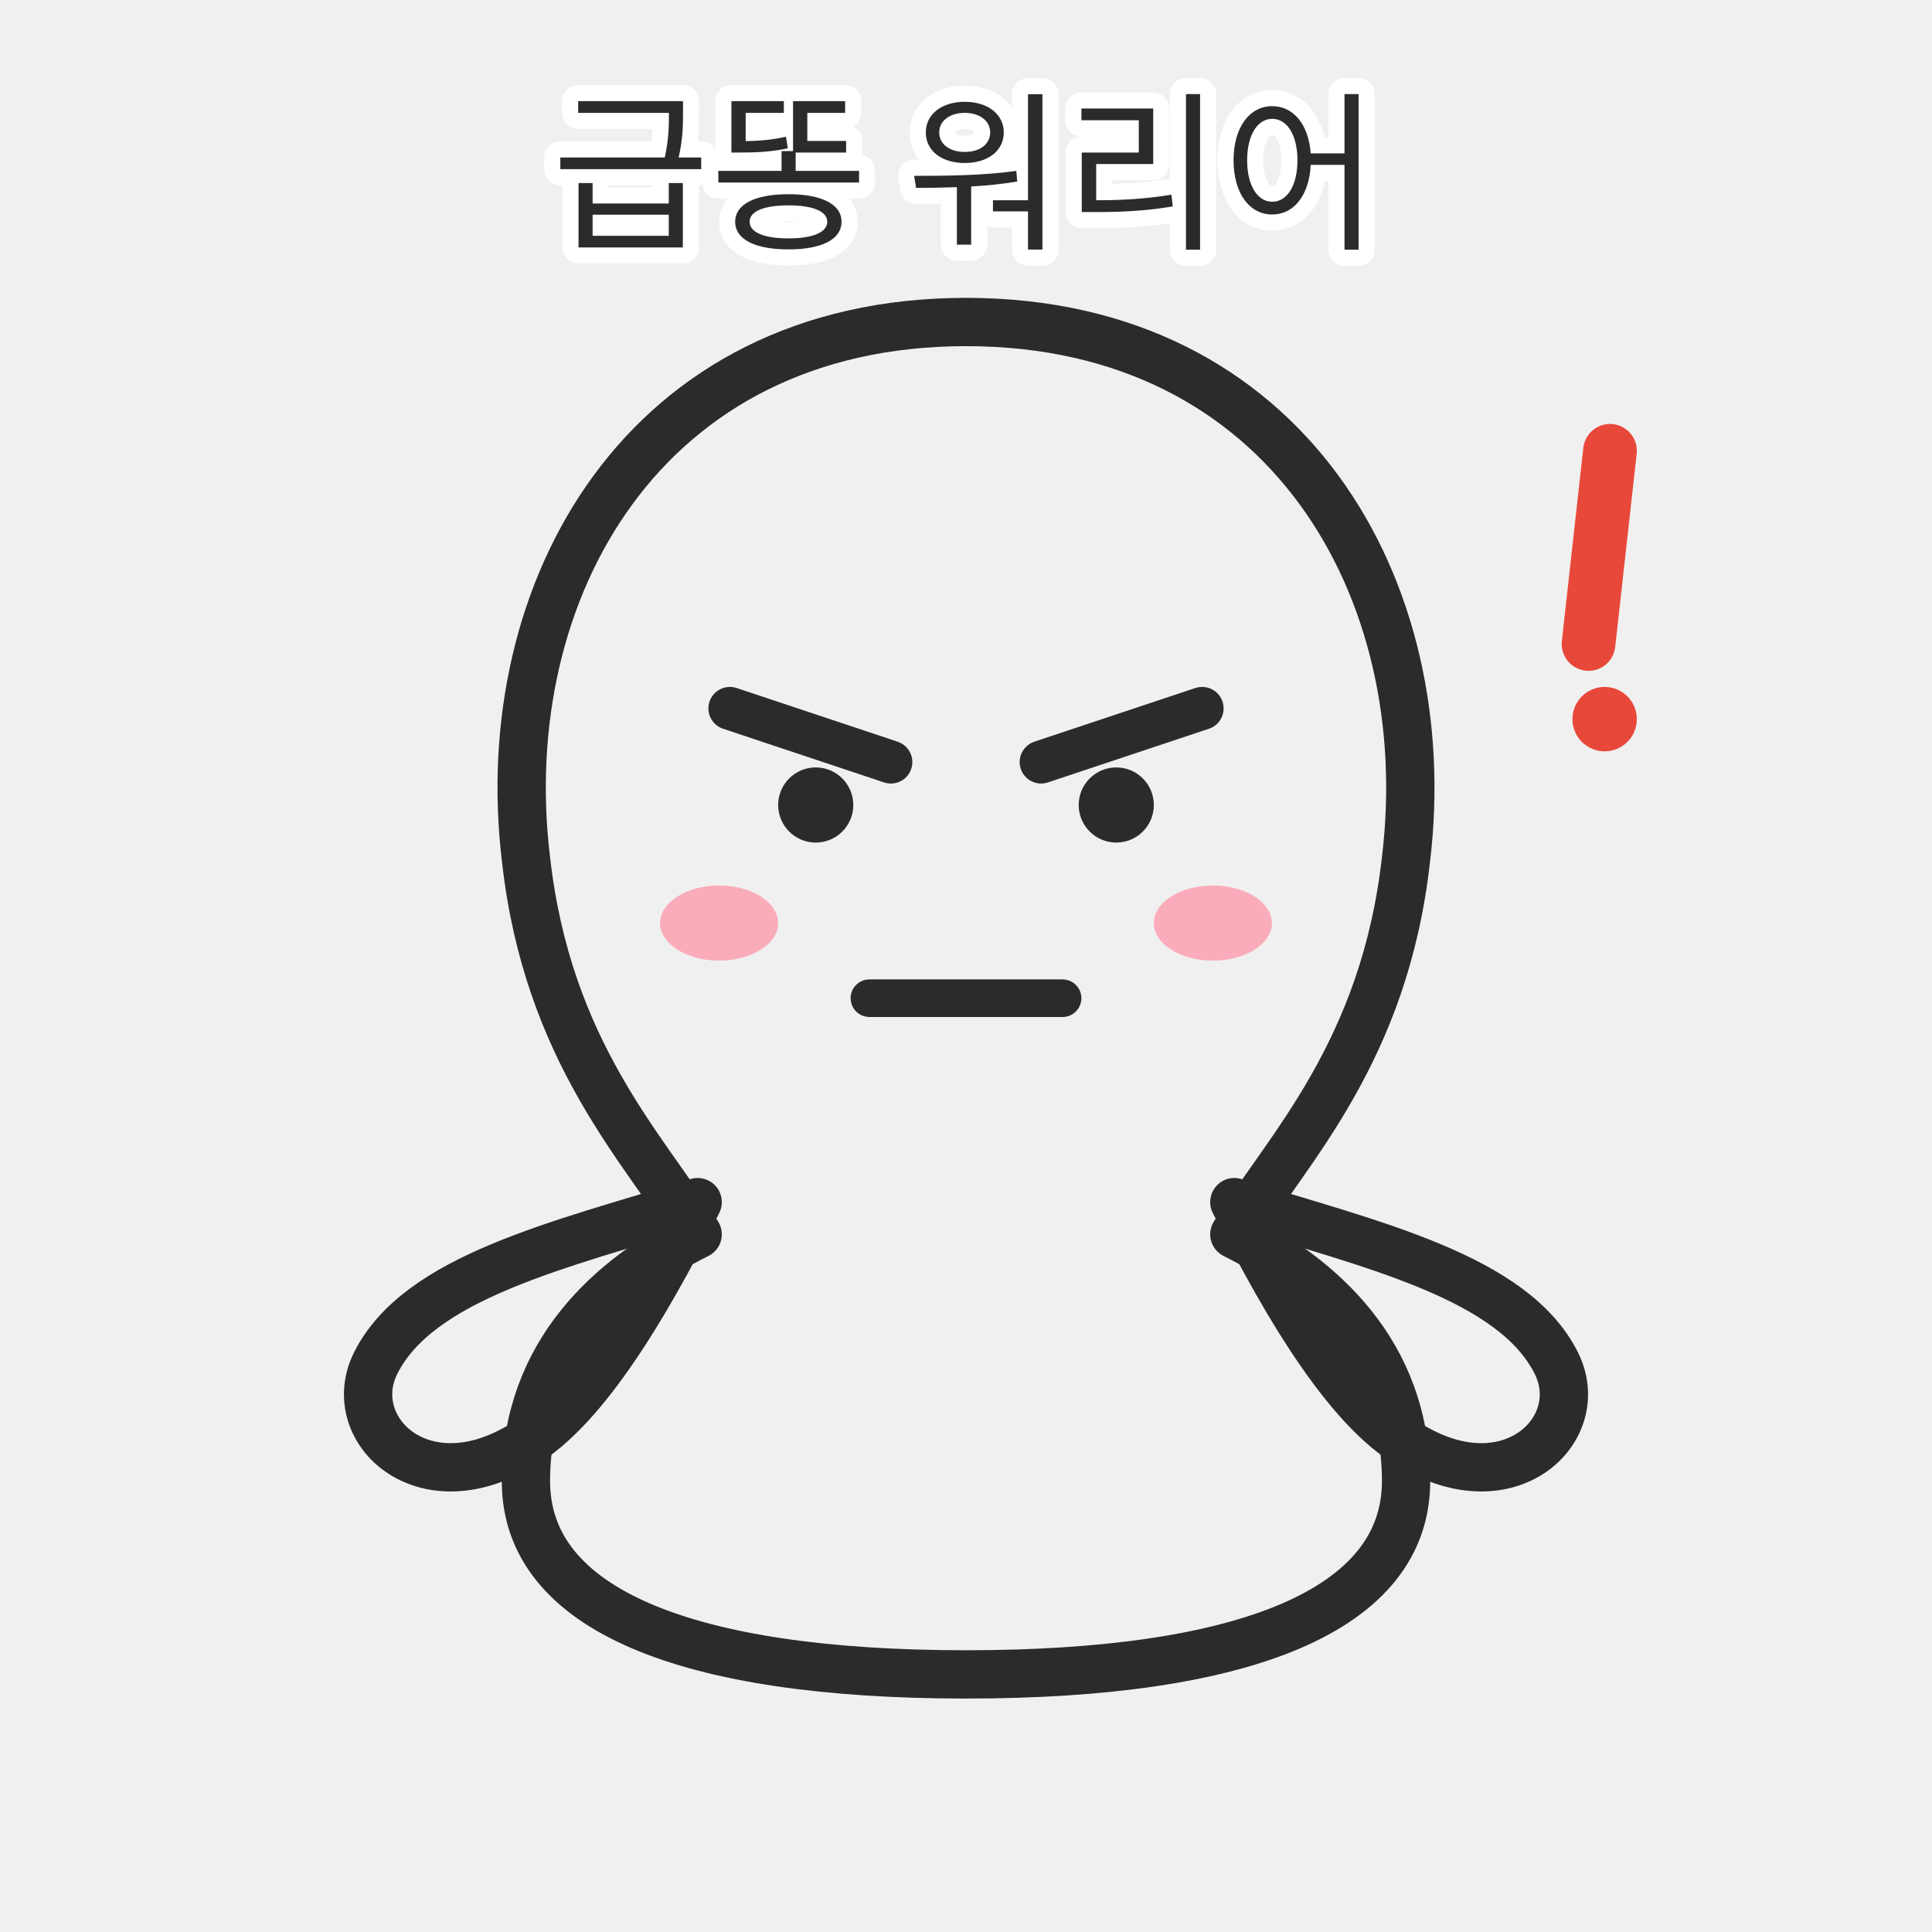
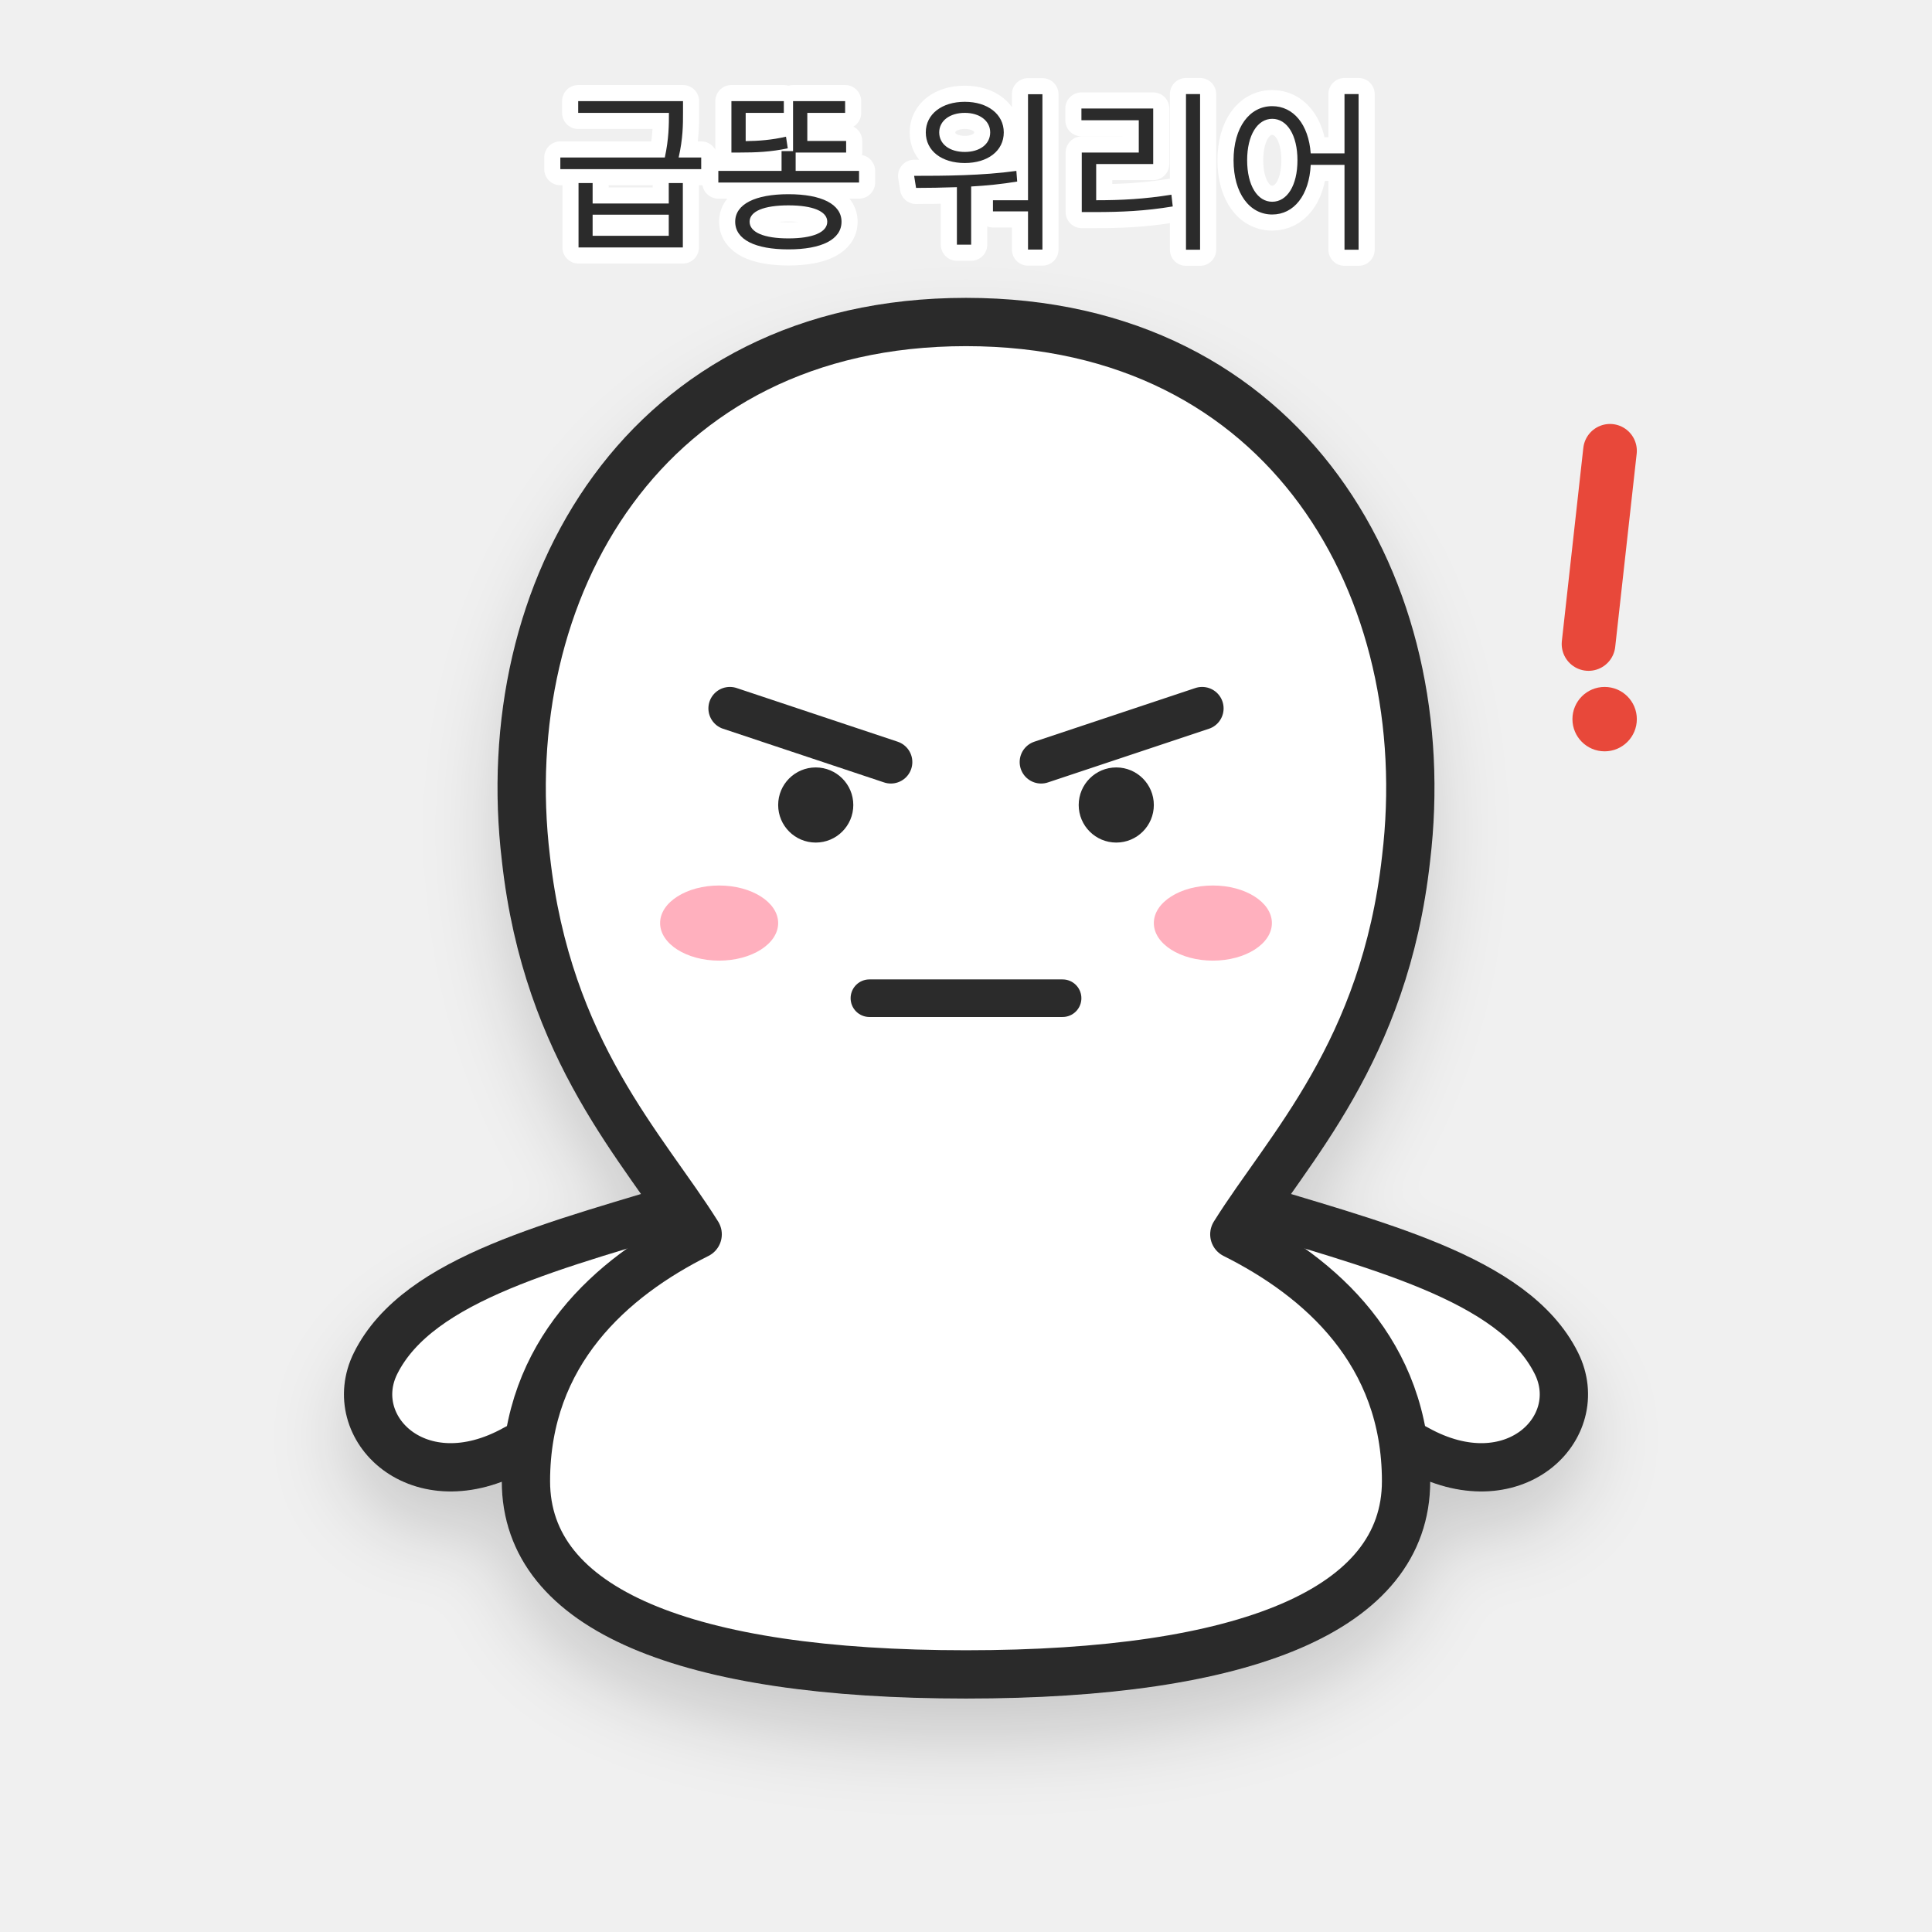
<svg xmlns="http://www.w3.org/2000/svg" width="360" height="360" viewBox="0 0 360 360">
-   <g fill="none" stroke="#2B2B2B" stroke-width="9" stroke-linecap="round" stroke-linejoin="round">
-     <path d="M180,60 C240,60 268,110 262,160 C258,196 240,214 230,230 C246,238 262,252 262,276 C262,300 232,312 180,312 C128,312 98,300 98,276 C98,252 114,238 130,230 C120,214 102,196 98,160 C92,110 120,60 180,60 Z" />
-     <path d="M130,224 C104,232 78,238 70,254 C64,266 78,280 96,270 C108,264 120,244 130,224 M230,224 C256,232 282,238 290,254 C296,266 282,280 264,270 C252,264 240,244 230,224" />
+   <defs>
+     <filter id="dropshadow" x="-30%" y="-20%" width="160%" height="150%">
+       <feDropShadow dx="0" dy="8" stdDeviation="7" flood-color="#000000" flood-opacity="0.16" />
+     </filter>
+   </defs>
+   <g filter="url(#dropshadow)">
+     <g fill="#FFFFFF" stroke="#2B2B2B" stroke-width="9" stroke-linejoin="round" stroke-linecap="round">
+       <path d="M130,224 C104,232 78,238 70,254 C64,266 78,280 96,270 C108,264 120,244 130,224 M230,224 C256,232 282,238 290,254 C296,266 282,280 264,270 C252,264 240,244 230,224" />
+       <path d="M180,60 C240,60 268,110 262,160 C258,196 240,214 230,230 C246,238 262,252 262,276 C262,300 232,312 180,312 C128,312 98,300 98,276 C98,252 114,238 130,230 C120,214 102,196 98,160 C92,110 120,60 180,60 Z" />
+     </g>
  </g>
  <path d="M136,132 L166,142" stroke="#2B2B2B" stroke-width="8" stroke-linecap="round" />
  <path d="M224,132 L194,142" stroke="#2B2B2B" stroke-width="8" stroke-linecap="round" />
  <circle cx="152" cy="150" r="7" fill="#2B2B2B" />
  <circle cx="208" cy="150" r="7" fill="#2B2B2B" />
  <path d="M162,186 L198,186" fill="none" stroke="#2B2B2B" stroke-width="7" stroke-linecap="round" />
  <ellipse cx="134" cy="172" rx="11" ry="7" fill="#FF8FA3" opacity="0.7" />
  <ellipse cx="226" cy="172" rx="11" ry="7" fill="#FF8FA3" opacity="0.7" />
  <path d="M300,84 L296,120" stroke="#E8483A" stroke-width="10" stroke-linecap="round" />
  <circle cx="299" cy="134" r="6" fill="#E8483A" />
  <text x="180" y="44" text-anchor="middle" font-family="Jua" font-size="32" fill="#2B2B2B" stroke="#ffffff" stroke-width="6" paint-order="stroke" stroke-linejoin="round">급똥 워리어</text>
</svg>
